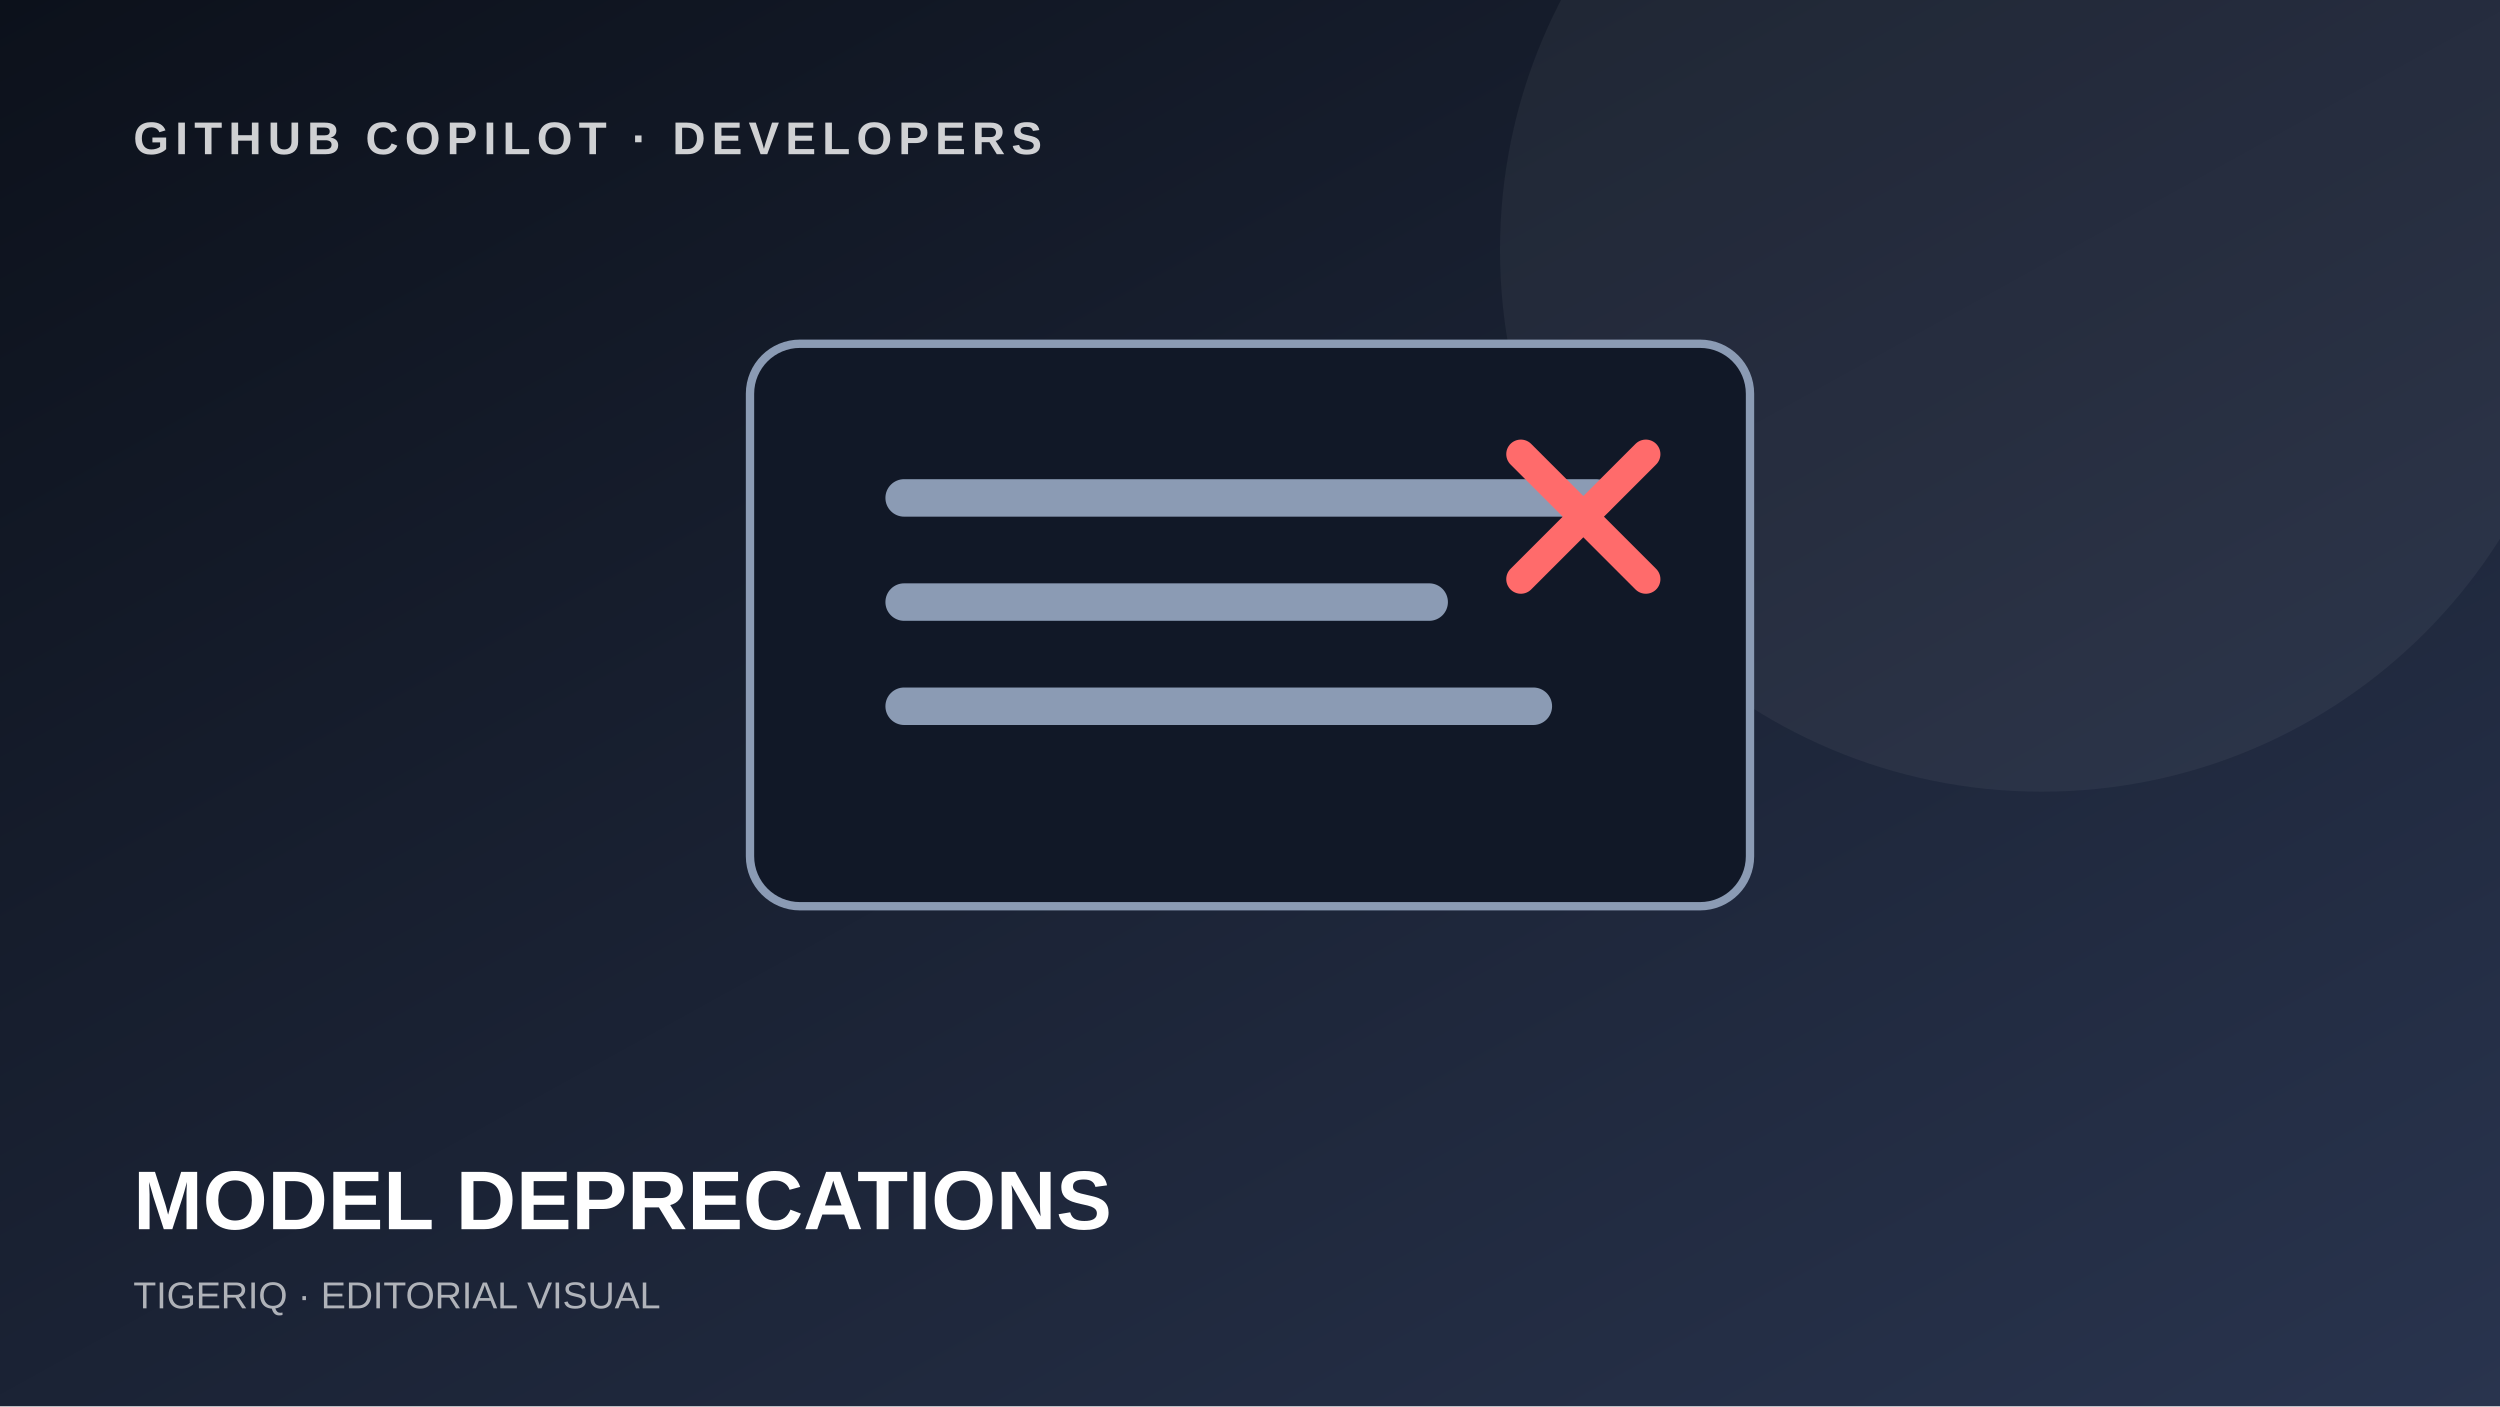
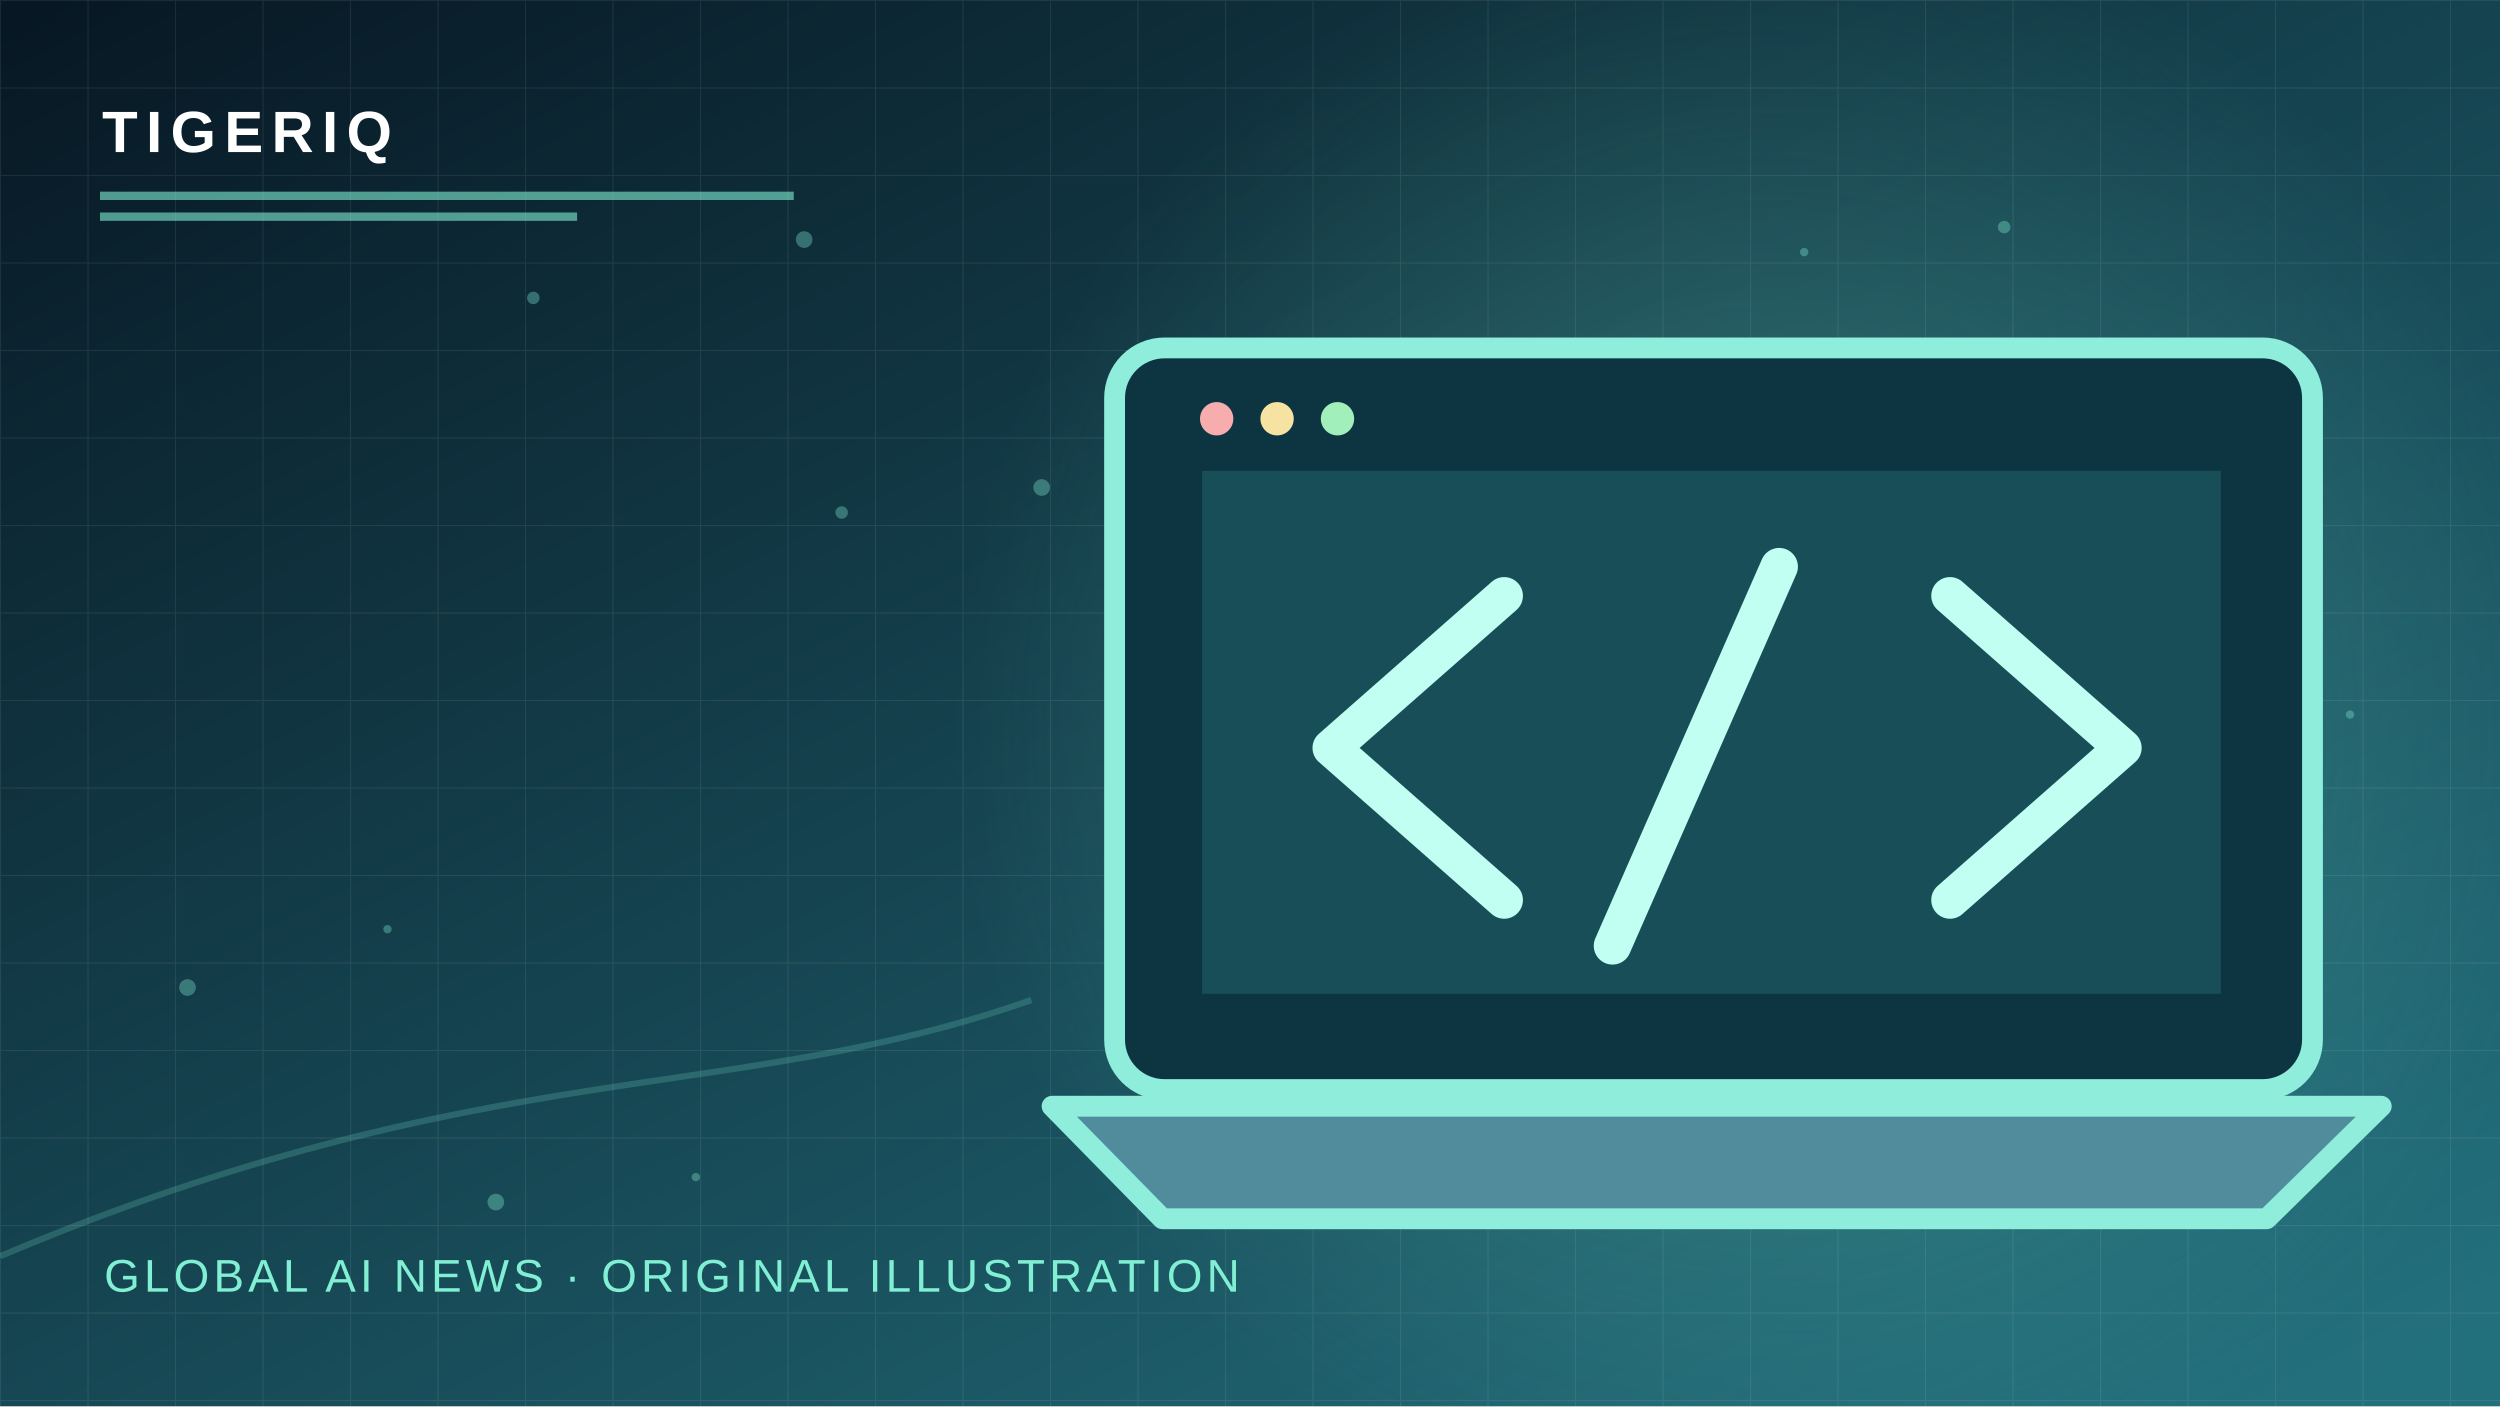
- <svg xmlns="http://www.w3.org/2000/svg" width="1200" height="675">
+ <svg xmlns="http://www.w3.org/2000/svg" width="1200" height="675" viewBox="0 0 1200 675" data-topic="code">
  <defs>
-     <linearGradient id="g" x2="1" y2="1">
-       <stop stop-color="#0c111b" />
-       <stop offset="1" stop-color="#29344e" />
+     <linearGradient id="b" x2=".93" y2="1">
+       <stop stop-color="#071723" />
+       <stop offset="1" stop-color="#23707d" />
    </linearGradient>
+     <radialGradient id="h">
+       <stop stop-color="#81efd3" stop-opacity=".3" />
+       <stop offset="1" stop-color="#81efd3" stop-opacity="0" />
+     </radialGradient>
+     <pattern id="g" width="42" height="42" patternUnits="userSpaceOnUse">
+       <path d="M42 0H0V42" stroke="#fff" stroke-opacity=".08" fill="none" />
+     </pattern>
  </defs>
+   <rect width="1200" height="675" fill="url(#b)" />
  <rect width="1200" height="675" fill="url(#g)" />
-   <circle cx="980" cy="120" r="260" fill="#fff" opacity=".05" />
-   <g transform="translate(600 300)">
-     <rect x="-240" y="-135" width="480" height="270" rx="24" fill="#111827" stroke="#8b9bb4" stroke-width="4" />
-     <g fill="#8b9bb4">
-       <rect x="-175" y="-70" width="350" height="18" rx="9" />
-       <rect x="-175" y="-20" width="270" height="18" rx="9" />
-       <rect x="-175" y="30" width="320" height="18" rx="9" />
-     </g>
-     <path d="M130-82L190-22M190-82L130-22" stroke="#ff6b6b" stroke-width="14" stroke-linecap="round" />
+   <circle cx="850" cy="348" r="398" fill="url(#h)" />
+   <circle cx="570" cy="427" r="2" fill="#81efd3" opacity=".35" />
+   <circle cx="256" cy="143" r="3" fill="#81efd3" opacity=".35" />
+   <circle cx="1032" cy="355" r="4" fill="#81efd3" opacity=".35" />
+   <circle cx="718" cy="583" r="2" fill="#81efd3" opacity=".35" />
+   <circle cx="404" cy="246" r="3" fill="#81efd3" opacity=".35" />
+   <circle cx="90" cy="474" r="4" fill="#81efd3" opacity=".35" />
+   <circle cx="866" cy="121" r="2" fill="#81efd3" opacity=".35" />
+   <circle cx="552" cy="349" r="3" fill="#81efd3" opacity=".35" />
+   <circle cx="238" cy="577" r="4" fill="#81efd3" opacity=".35" />
+   <circle cx="1014" cy="240" r="2" fill="#81efd3" opacity=".35" />
+   <circle cx="700" cy="452" r="3" fill="#81efd3" opacity=".35" />
+   <circle cx="386" cy="115" r="4" fill="#81efd3" opacity=".35" />
+   <circle cx="1128" cy="343" r="2" fill="#81efd3" opacity=".35" />
+   <circle cx="814" cy="571" r="3" fill="#81efd3" opacity=".35" />
+   <circle cx="500" cy="234" r="4" fill="#81efd3" opacity=".35" />
+   <circle cx="186" cy="446" r="2" fill="#81efd3" opacity=".35" />
+   <circle cx="962" cy="109" r="3" fill="#81efd3" opacity=".35" />
+   <circle cx="648" cy="337" r="4" fill="#81efd3" opacity=".35" />
+   <circle cx="334" cy="565" r="2" fill="#81efd3" opacity=".35" />
+   <path d="M0 603c232-98 351-72 495-123" stroke="#81efd3" stroke-opacity=".2" stroke-width="3" fill="none" />
+   <g stroke="#8feddb" stroke-width="10" stroke-linejoin="round">
+     <rect x="535" y="167" width="575" height="356" rx="24" fill="#0d3441" />
+     <path d="M577 226h489v251H577z" fill="#174e58" stroke-width="0" />
+     <path d="m722 286-83 73 83 73m214-146 83 73-83 73m-82-160-80 182" fill="none" stroke="#c1fff3" stroke-width="18" stroke-linecap="round" />
+     <path d="M505 531h638l-55 54H558z" fill="#508c9b" />
  </g>
-   <text x="64" y="74" fill="#fff" opacity=".8" font-family="Arial" font-size="22" font-weight="700" letter-spacing="3">GITHUB COPILOT · DEVELOPERS</text>
-   <text x="64" y="590" fill="#fff" font-family="Arial" font-size="40" font-weight="700">MODEL DEPRECATIONS</text>
-   <text x="64" y="628" fill="#fff" opacity=".65" font-family="Arial" font-size="18">TIGERIQ · EDITORIAL VISUAL</text>
+   <circle cx="584" cy="201" r="8" fill="#f7adad" />
+   <circle cx="613" cy="201" r="8" fill="#f7e3a1" />
+   <circle cx="642" cy="201" r="8" fill="#a1efba" />
+   <path d="M48 94h333M48 104h229" stroke="#81efd3" stroke-width="4" stroke-opacity=".6" />
+   <text x="49" y="73" font-family="Arial,sans-serif" font-size="28" letter-spacing="4" font-weight="bold" fill="#ffffff">TIGERIQ</text>
+   <text x="50" y="620" font-family="Arial,sans-serif" font-size="22" letter-spacing="2" fill="#81efd3">GLOBAL AI NEWS · ORIGINAL ILLUSTRATION</text>
</svg>
